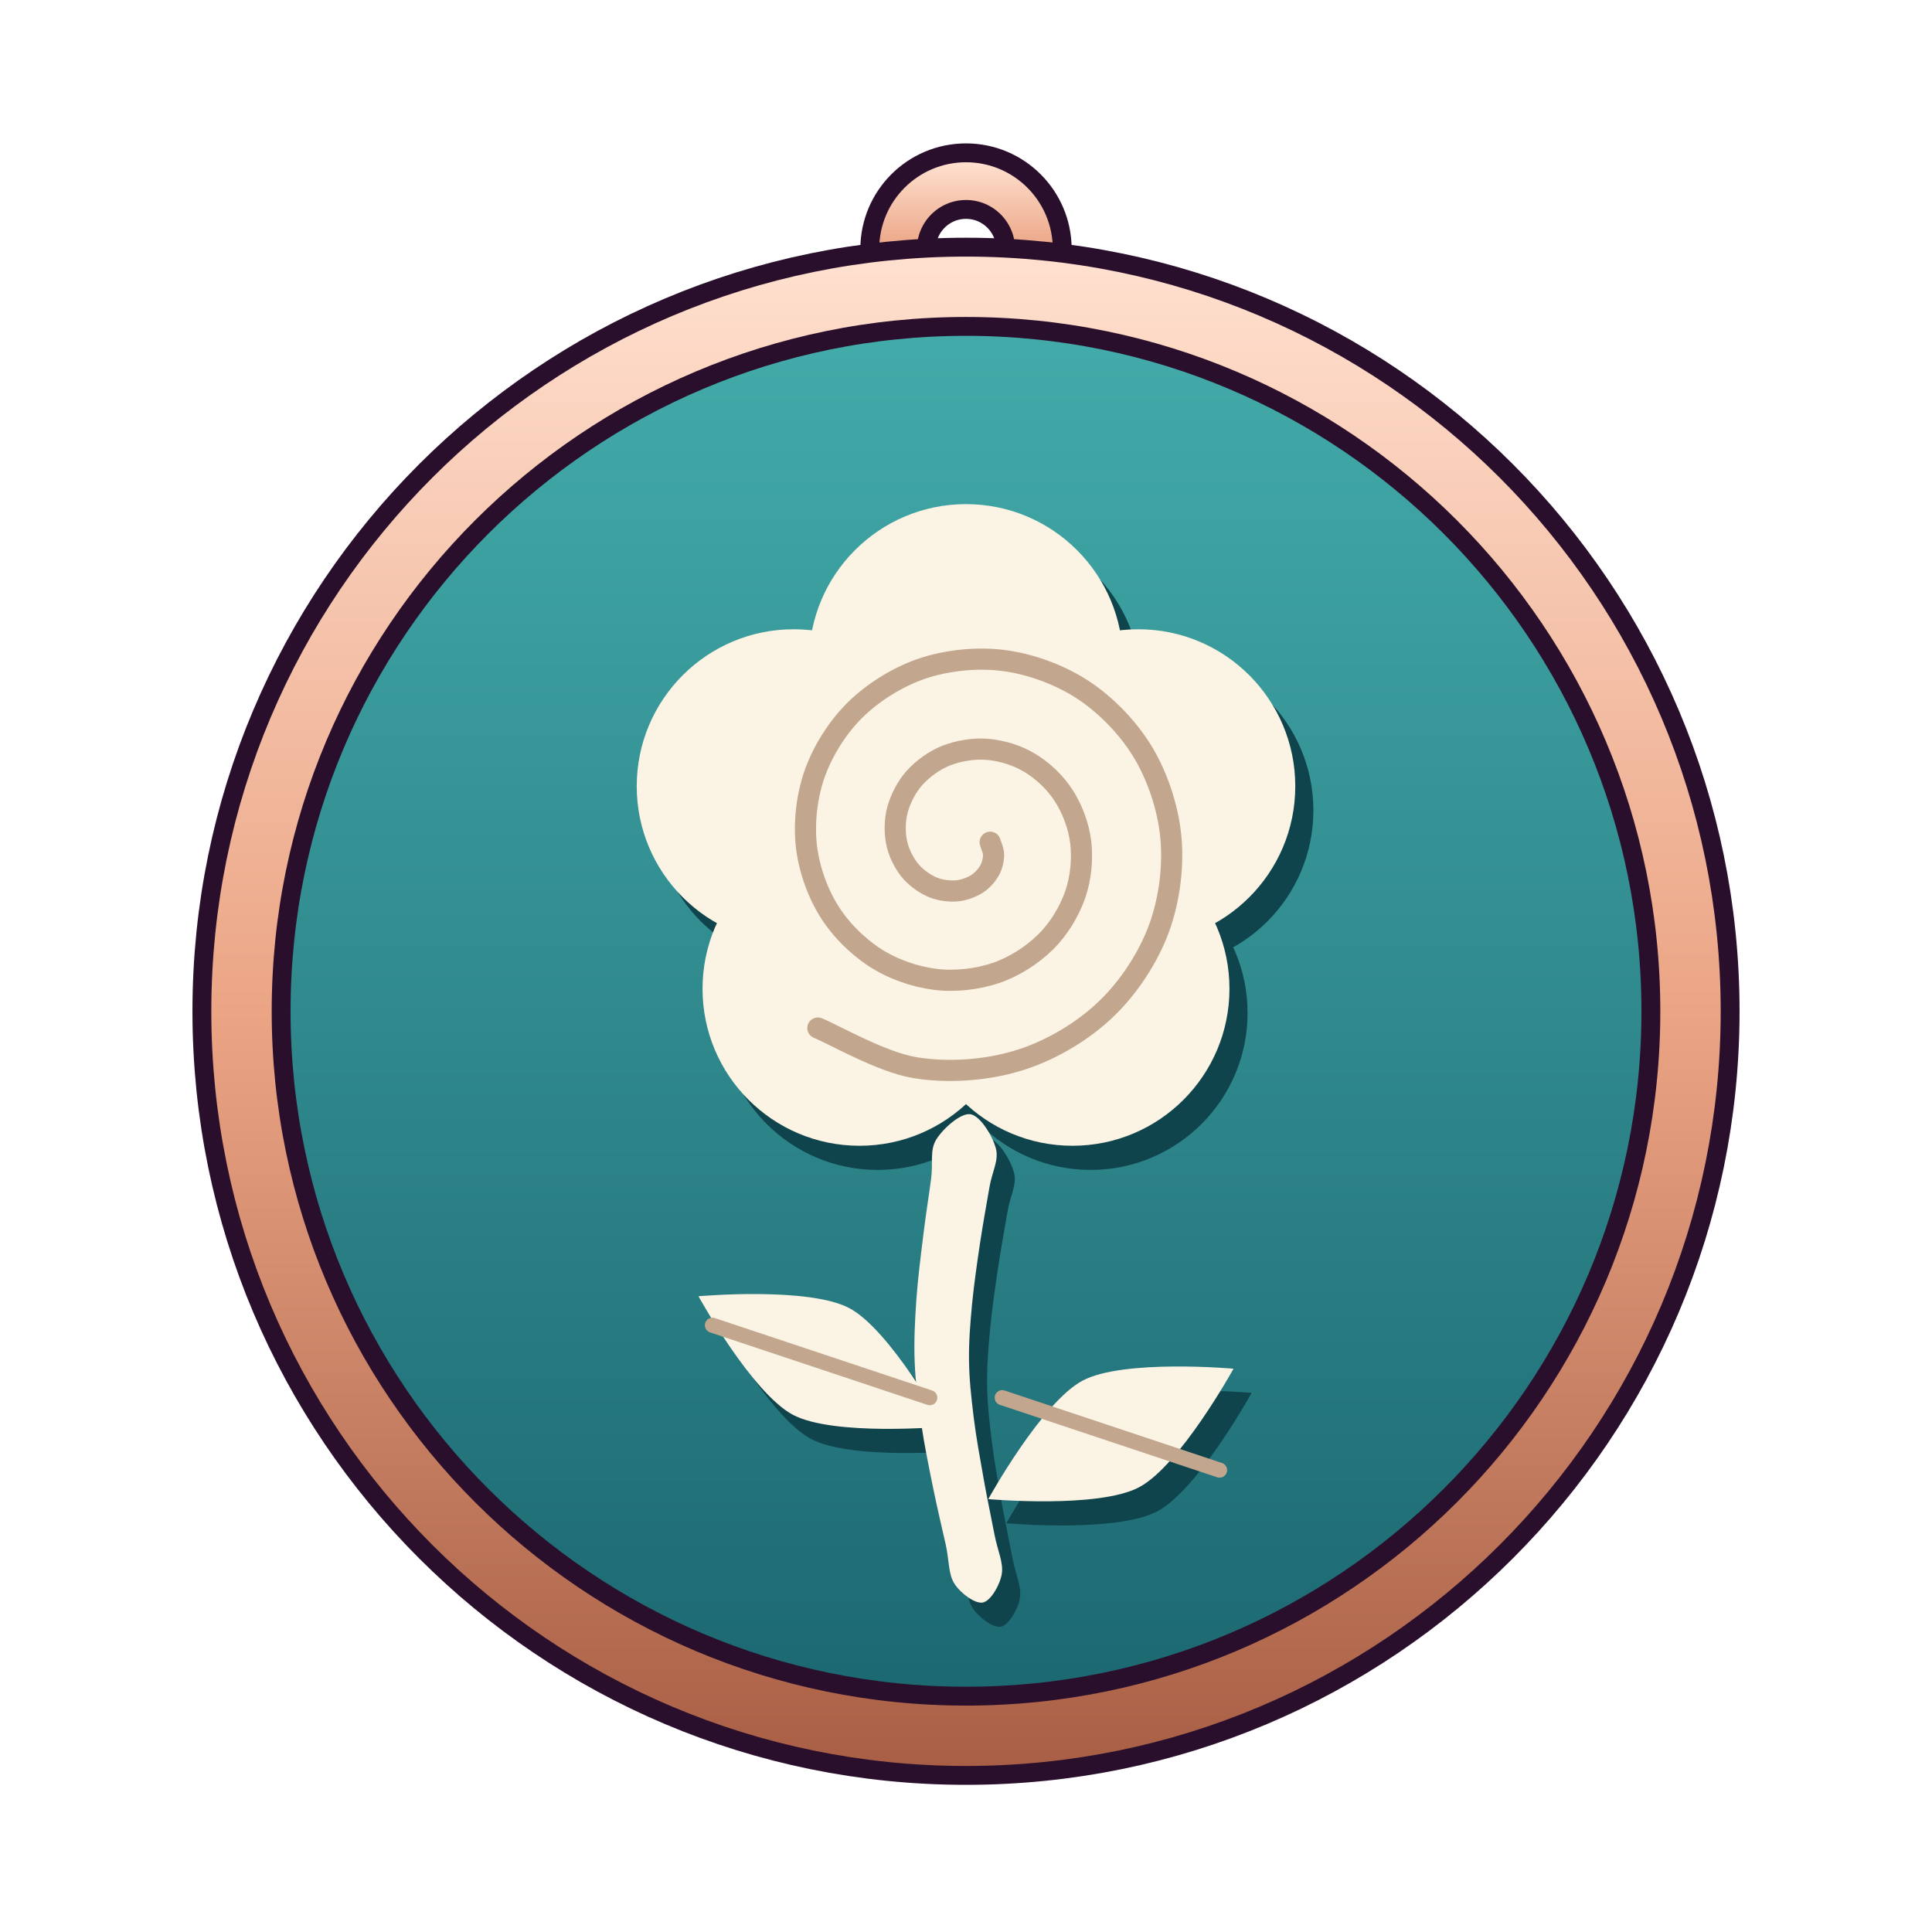
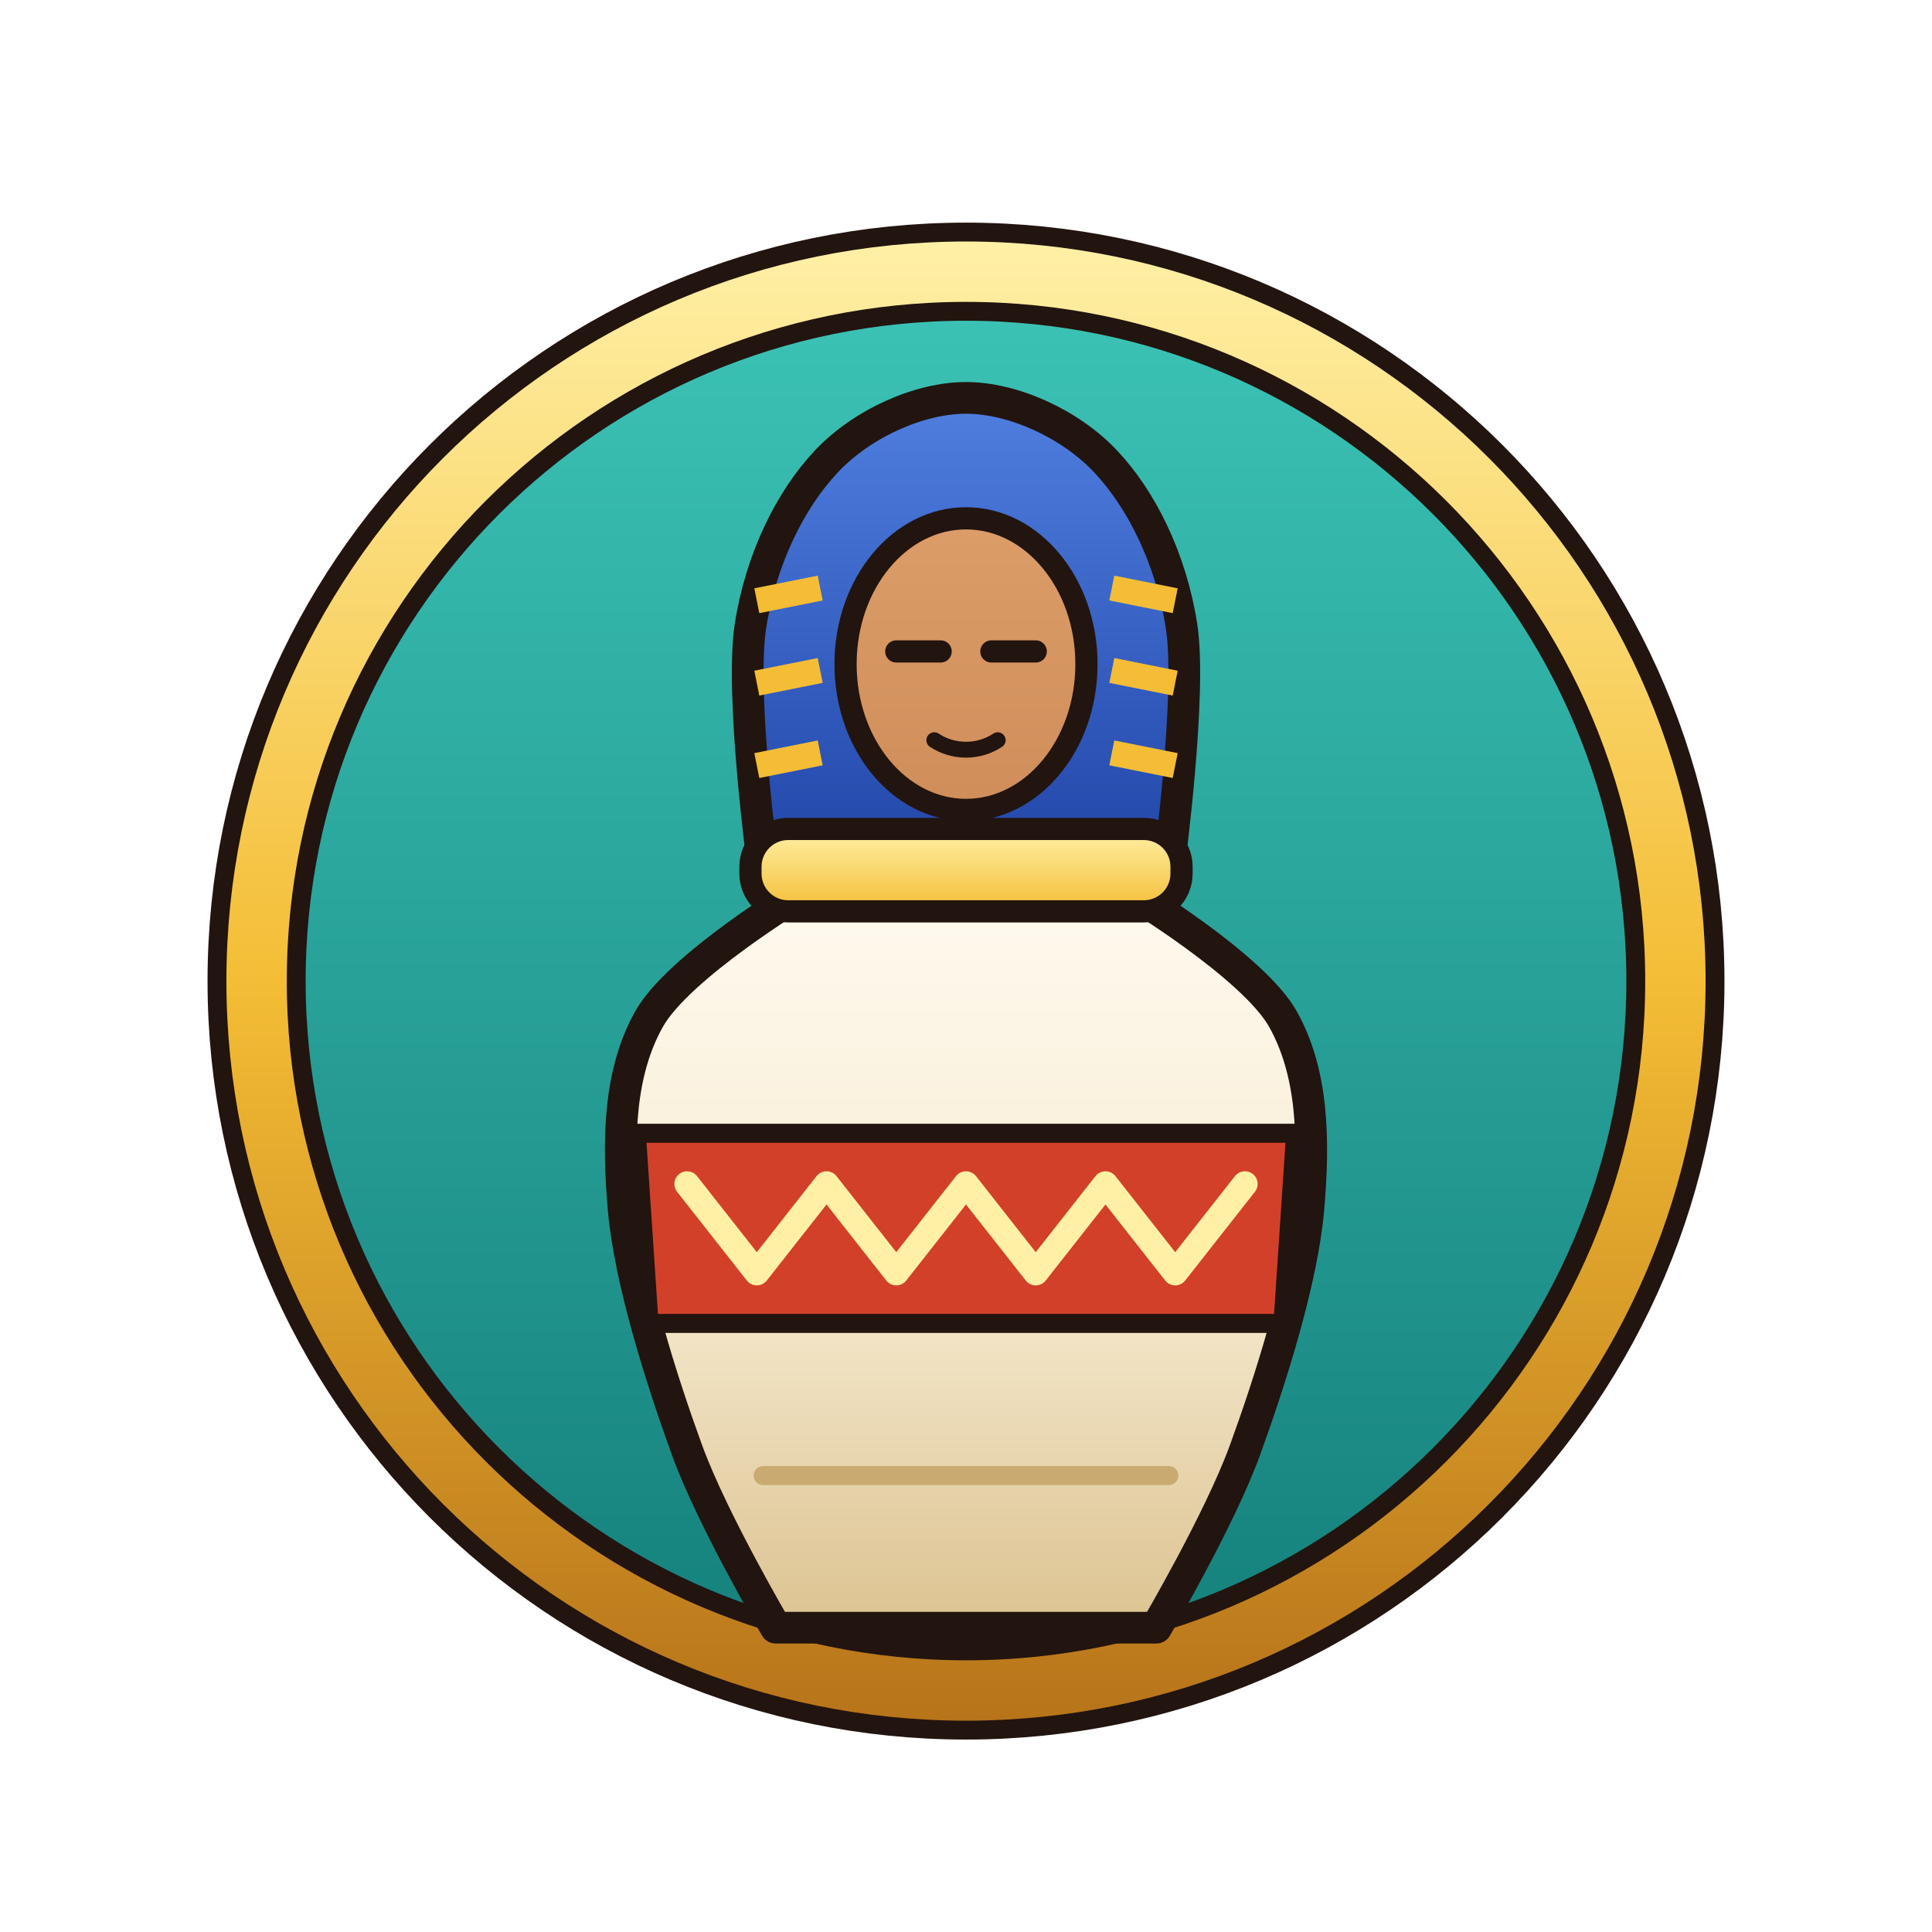
<svg xmlns="http://www.w3.org/2000/svg" width="256" height="256" viewBox="0 0 256 256">
  <defs>
-     <linearGradient id="linear-gradient-1" x1="128" y1="21.5" x2="128" y2="44.5" gradientUnits="userSpaceOnUse">
-       <stop offset="0" stop-color="#ffe0cf" />
-       <stop offset="0.5" stop-color="#eba585" />
-       <stop offset="1" stop-color="#a85f45" />
+     <linearGradient id="linear-gradient-1" x1="128" y1="36" x2="128" y2="224" gradientUnits="userSpaceOnUse">
+       <stop offset="0" stop-color="#3cc4b6" />
+       <stop offset="1" stop-color="#147f7a" />
    </linearGradient>
-     <linearGradient id="linear-gradient-2" x1="128" y1="38" x2="128" y2="230" gradientUnits="userSpaceOnUse">
-       <stop offset="0" stop-color="#44adab" />
-       <stop offset="1" stop-color="#1b6670" />
+     <linearGradient id="linear-gradient-2" x1="128" y1="32" x2="128" y2="228" gradientUnits="userSpaceOnUse">
+       <stop offset="0" stop-color="#fff0a6" />
+       <stop offset="0.5" stop-color="#f4bd35" />
+       <stop offset="1" stop-color="#b7741a" />
    </linearGradient>
-     <linearGradient id="linear-gradient-3" x1="128" y1="34" x2="128" y2="234" gradientUnits="userSpaceOnUse">
-       <stop offset="0" stop-color="#ffe0cf" />
-       <stop offset="0.5" stop-color="#eba585" />
-       <stop offset="1" stop-color="#a85f45" />
+     <linearGradient id="linear-gradient-3" x1="128" y1="118.24" x2="128" y2="215.68" gradientUnits="userSpaceOnUse">
+       <stop offset="0" stop-color="#fffaf0" />
+       <stop offset="0.5" stop-color="#f7ecd2" />
+       <stop offset="1" stop-color="#dcc391" />
+     </linearGradient>
+     <linearGradient id="linear-gradient-4" x1="128" y1="52.72" x2="128" y2="114.88" gradientUnits="userSpaceOnUse">
+       <stop offset="0" stop-color="#4f7fe0" />
+       <stop offset="1" stop-color="#2145a8" />
+     </linearGradient>
+     <linearGradient id="linear-gradient-5" x1="128" y1="68.68" x2="128" y2="107.32" gradientUnits="userSpaceOnUse">
+       <stop offset="0" stop-color="#dc9d68" />
+       <stop offset="1" stop-color="#cf8d5a" />
+     </linearGradient>
+     <linearGradient id="linear-gradient-6" x1="128" y1="109.84" x2="128" y2="120.76" gradientUnits="userSpaceOnUse">
+       <stop offset="0" stop-color="#fff0a6" />
+       <stop offset="1" stop-color="#f4bd35" />
    </linearGradient>
  </defs>
  <g>
-     <circle cx="128" cy="33" r="9" fill="none" stroke="#2a0f2c" stroke-width="10" stroke-linecap="round" stroke-linejoin="round" />
-     <circle cx="128" cy="33" r="9" fill="none" stroke="url(#linear-gradient-1)" stroke-width="5" stroke-linecap="round" stroke-linejoin="round" />
-     <circle cx="128" cy="134" r="96" fill="url(#linear-gradient-2)" stroke="#2a0f2c" stroke-width="13" stroke-linecap="round" stroke-linejoin="round" />
-     <circle cx="128" cy="134" r="96" fill="none" stroke="url(#linear-gradient-3)" stroke-width="8" stroke-linecap="round" stroke-linejoin="round" />
+     <circle cx="128" cy="130" r="94" fill="url(#linear-gradient-1)" stroke="#22140f" stroke-width="13" stroke-linecap="round" stroke-linejoin="round" />
+     <circle cx="128" cy="130" r="94" fill="none" stroke="url(#linear-gradient-2)" stroke-width="8" stroke-linecap="round" stroke-linejoin="round" />
    <g>
-       <g>
-         <path d="M130.98 150.84 C129.66 150.65 127.31 152.79 126.44 154.22 C125.58 155.64 126.06 157.28 125.78 159.39 C125.5 161.5 125.06 164.22 124.74 166.89 C124.41 169.57 124.02 172.62 123.82 175.43 C123.63 178.23 123.49 180.94 123.6 183.7 C123.71 186.46 124.07 189.16 124.48 191.94 C124.89 194.74 125.52 197.78 126.06 200.44 C126.6 203.1 127.25 205.79 127.72 207.89 C128.18 209.99 128.05 211.76 128.86 213.04 C129.68 214.31 131.59 215.75 132.64 215.54 C133.68 215.32 134.88 213.26 135.14 211.76 C135.39 210.26 134.58 208.66 134.18 206.56 C133.78 204.46 133.2 201.76 132.74 199.16 C132.28 196.57 131.74 193.62 131.42 191.01 C131.1 188.39 130.83 186 130.8 183.5 C130.76 181 130.96 178.62 131.2 176.02 C131.45 173.42 131.88 170.49 132.26 167.91 C132.65 165.33 133.14 162.65 133.5 160.56 C133.84 158.47 134.78 157 134.36 155.38 C133.94 153.77 132.3 151.04 130.98 150.84 Z" fill="#0f444c" />
-         <path d="M127.45 192.24 C127.45 192.24 112.86 193.54 107.45 190.66 C102.03 187.78 94.95 174.96 94.95 174.96 C94.95 174.96 109.54 173.66 114.95 176.54 C120.37 179.42 127.45 192.24 127.45 192.24 Z" fill="#0f444c" />
-         <path d="M133.35 201.84 C133.35 201.84 140.43 189.02 145.85 186.14 C151.26 183.26 165.85 184.56 165.85 184.56 C165.85 184.56 158.77 197.38 153.35 200.26 C147.94 203.14 133.35 201.84 133.35 201.84 Z" fill="#0f444c" />
-         <circle cx="130.4" cy="90.8" r="20.8" fill="#0f444c" />
-         <circle cx="153.23" cy="107.38" r="20.8" fill="#0f444c" />
-         <circle cx="144.51" cy="134.22" r="20.8" fill="#0f444c" />
-         <circle cx="116.29" cy="134.22" r="20.8" fill="#0f444c" />
-         <circle cx="107.57" cy="107.38" r="20.8" fill="#0f444c" />
-         <circle cx="130.4" cy="114.8" r="27.2" fill="#0f444c" />
-       </g>
-       <g>
-         <path d="M128.58 147.64 C127.26 147.45 124.91 149.59 124.04 151.02 C123.18 152.44 123.66 154.08 123.38 156.19 C123.1 158.3 122.66 161.02 122.34 163.69 C122.01 166.37 121.62 169.42 121.42 172.23 C121.23 175.03 121.09 177.74 121.2 180.5 C121.31 183.26 121.67 185.96 122.08 188.74 C122.49 191.54 123.12 194.58 123.66 197.24 C124.2 199.9 124.85 202.59 125.32 204.69 C125.78 206.79 125.65 208.56 126.46 209.84 C127.28 211.11 129.19 212.55 130.24 212.34 C131.28 212.12 132.48 210.06 132.74 208.56 C132.99 207.06 132.18 205.46 131.78 203.36 C131.38 201.26 130.8 198.56 130.34 195.96 C129.88 193.37 129.34 190.42 129.02 187.81 C128.7 185.19 128.43 182.8 128.4 180.3 C128.36 177.8 128.56 175.42 128.8 172.82 C129.05 170.22 129.48 167.29 129.86 164.71 C130.25 162.13 130.74 159.45 131.1 157.36 C131.44 155.27 132.38 153.8 131.96 152.18 C131.54 150.57 129.9 147.84 128.58 147.64 Z" fill="#fbf3e4" />
-         <path d="M125.05 189.04 C125.05 189.04 110.46 190.34 105.05 187.46 C99.63 184.58 92.55 171.76 92.55 171.76 C92.55 171.76 107.14 170.46 112.55 173.34 C117.97 176.22 125.05 189.04 125.05 189.04 Z" fill="#fbf3e4" />
-         <path d="M130.95 198.64 C130.95 198.64 138.03 185.82 143.45 182.94 C148.86 180.06 163.45 181.36 163.45 181.36 C163.45 181.36 156.37 194.18 150.95 197.06 C145.54 199.94 130.95 198.64 130.95 198.64 Z" fill="#fbf3e4" />
-         <circle cx="128" cy="87.6" r="20.8" fill="#fbf3e4" />
-         <circle cx="150.83" cy="104.18" r="20.8" fill="#fbf3e4" />
-         <circle cx="142.11" cy="131.02" r="20.8" fill="#fbf3e4" />
-         <circle cx="113.89" cy="131.02" r="20.8" fill="#fbf3e4" />
-         <circle cx="105.17" cy="104.18" r="20.8" fill="#fbf3e4" />
-         <circle cx="128" cy="111.6" r="27.2" fill="#fbf3e4" />
-       </g>
-       <path d="M131.2 111.6 C131.27 111.9 131.68 112.72 131.66 113.36 C131.63 114 131.46 114.8 131.06 115.44 C130.67 116.09 130.04 116.79 129.29 117.22 C128.53 117.66 127.52 118.02 126.53 118.06 C125.54 118.1 124.34 117.93 123.34 117.46 C122.33 116.98 121.24 116.19 120.48 115.22 C119.73 114.25 119.06 112.93 118.8 111.6 C118.54 110.27 118.54 108.66 118.94 107.24 C119.34 105.82 120.12 104.26 121.19 103.06 C122.27 101.88 123.78 100.75 125.38 100.12 C126.98 99.5 128.98 99.14 130.81 99.29 C132.65 99.44 134.72 100.04 136.41 101.06 C138.1 102.07 139.79 103.62 140.92 105.38 C142.06 107.14 142.94 109.4 143.2 111.6 C143.46 113.8 143.24 116.36 142.46 118.57 C141.69 120.77 140.3 123.1 138.54 124.82 C136.79 126.55 134.4 128.1 131.95 128.93 C129.5 129.75 126.54 130.11 123.86 129.76 C121.17 129.42 118.22 128.39 115.85 126.83 C113.49 125.28 111.18 122.97 109.67 120.42 C108.16 117.89 107.06 114.66 106.8 111.6 C106.54 108.54 106.98 105.02 108.13 102.03 C109.28 99.04 111.28 95.95 113.71 93.69 C116.14 91.42 119.42 89.44 122.71 88.42 C126.01 87.41 129.95 87.05 133.48 87.59 C137.01 88.13 140.85 89.58 143.89 91.67 C146.94 93.77 149.85 96.85 151.74 100.17 C153.62 103.49 154.94 107.66 155.2 111.6 C155.46 115.54 154.81 120.01 153.28 123.78 C151.75 127.54 149.14 131.4 146.02 134.21 C142.92 137.02 138.77 139.42 134.62 140.62 C130.49 141.83 125.56 142.19 121.18 141.46 C116.81 140.73 110.5 137.09 108.37 136.22" fill="none" stroke="#c2a68d" stroke-width="2.8" stroke-linecap="round" stroke-linejoin="round" />
-       <path d="M94.4 175.6 L123.2 185.2 M161.6 194.8 L132.8 185.2" fill="none" stroke="#c2a68d" stroke-width="2" stroke-linecap="round" stroke-linejoin="round" />
+       <path d="M106.16 118.24 L149.84 118.24 C149.84 118.24 166.08 128.04 170 135.04 C173.92 142.04 174.2 150.72 173.36 160.24 C172.52 169.76 168.32 182.92 164.96 192.16 C161.6 201.4 153.2 215.68 153.2 215.68 L102.8 215.68 C102.8 215.68 94.4 201.4 91.04 192.16 C87.68 182.92 83.48 169.76 82.64 160.24 C81.8 150.72 82.08 142.04 86 135.04 C89.92 128.04 106.16 118.24 106.16 118.24 Z" fill="url(#linear-gradient-3)" stroke="#22140f" stroke-width="4.2" stroke-linecap="round" stroke-linejoin="round" />
+       <polygon points="84.32,150.16 171.68,150.16 170,175.36 86,175.36" fill="#d2402a" stroke="#22140f" stroke-width="2.52" stroke-linecap="round" stroke-linejoin="round" />
+       <polyline points="91.04,156.88 100.28,168.64 109.52,156.88 118.76,168.64 128,156.88 137.24,168.64 146.48,156.88 155.72,168.64 164.96,156.88" fill="none" stroke="#fff0a6" stroke-width="3.36" stroke-linecap="round" stroke-linejoin="round" />
+       <line x1="101.12" y1="195.52" x2="154.88" y2="195.52" fill="none" stroke="#c9ab72" stroke-width="2.52" stroke-linecap="round" stroke-linejoin="round" />
+       <path d="M101.12 114.88 C101.12 114.88 98.04 91.92 99.44 82.96 C100.84 74 104.76 66.16 109.52 61.12 C114.28 56.08 121.84 52.72 128 52.72 C134.16 52.72 141.72 56.08 146.48 61.12 C151.24 66.16 155.16 74 156.56 82.96 C157.96 91.92 154.88 114.88 154.88 114.88 Z" fill="url(#linear-gradient-4)" stroke="#22140f" stroke-width="4.2" stroke-linecap="round" stroke-linejoin="round" />
+       <line x1="108.68" y1="77.92" x2="100.28" y2="79.6" fill="none" stroke="#f4bd35" stroke-width="3.36" stroke-linejoin="round" />
+       <line x1="108.68" y1="88.84" x2="100.28" y2="90.52" fill="none" stroke="#f4bd35" stroke-width="3.36" stroke-linejoin="round" />
+       <line x1="108.68" y1="99.76" x2="100.28" y2="101.44" fill="none" stroke="#f4bd35" stroke-width="3.36" stroke-linejoin="round" />
+       <line x1="147.32" y1="77.92" x2="155.72" y2="79.6" fill="none" stroke="#f4bd35" stroke-width="3.36" stroke-linejoin="round" />
+       <line x1="147.32" y1="88.84" x2="155.72" y2="90.52" fill="none" stroke="#f4bd35" stroke-width="3.36" stroke-linejoin="round" />
+       <line x1="147.32" y1="99.76" x2="155.72" y2="101.44" fill="none" stroke="#f4bd35" stroke-width="3.36" stroke-linejoin="round" />
+       <ellipse cx="128" cy="88" rx="15.96" ry="19.32" fill="url(#linear-gradient-5)" stroke="#22140f" stroke-width="2.94" stroke-linecap="round" stroke-linejoin="round" />
+       <path d="M118.76 86.32 L124.64 86.32 M131.36 86.32 L137.24 86.32" fill="none" stroke="#22140f" stroke-width="2.94" stroke-linecap="round" stroke-linejoin="round" />
+       <path d="M123.8 98.08 C126.32 99.76 129.68 99.76 132.2 98.08" fill="none" stroke="#22140f" stroke-width="2.1" stroke-linecap="round" stroke-linejoin="round" />
+       <path d="M104.44 109.84 L151.56 109.84 C154.32 109.84 156.56 112.08 156.56 114.84 L156.56 115.76 C156.56 118.52 154.32 120.76 151.56 120.76 L104.44 120.76 C101.68 120.76 99.44 118.52 99.44 115.76 L99.44 114.84 C99.44 112.08 101.68 109.84 104.44 109.84 Z" fill="url(#linear-gradient-6)" stroke="#22140f" stroke-width="2.94" stroke-linecap="round" stroke-linejoin="round" />
    </g>
  </g>
</svg>
